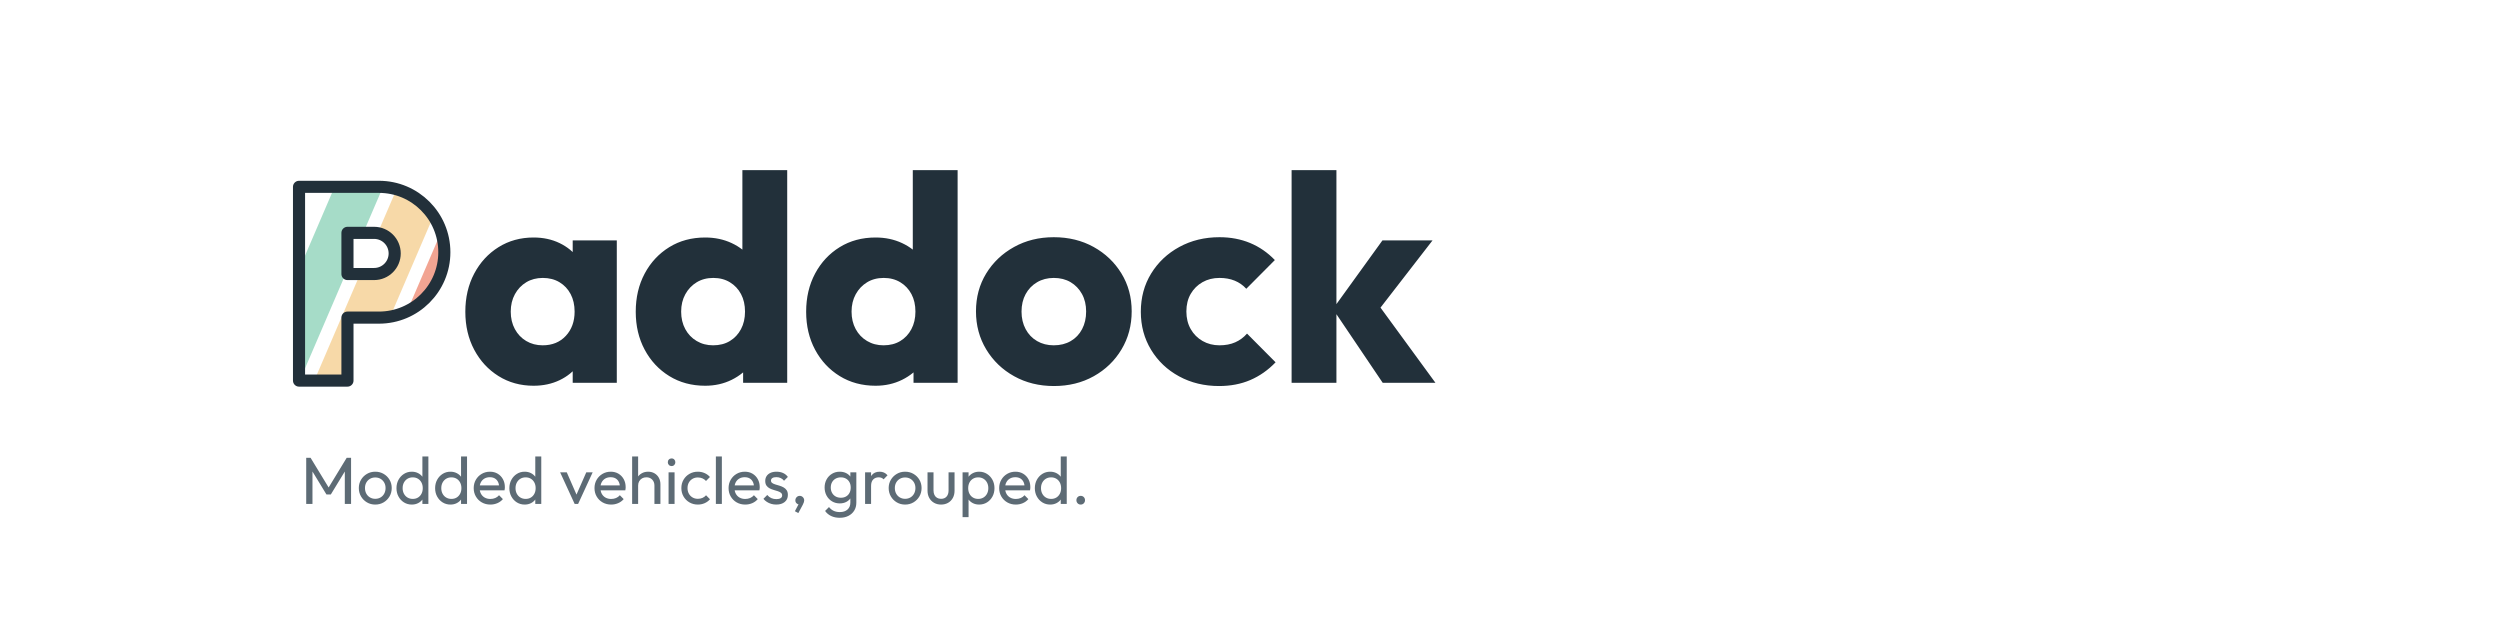
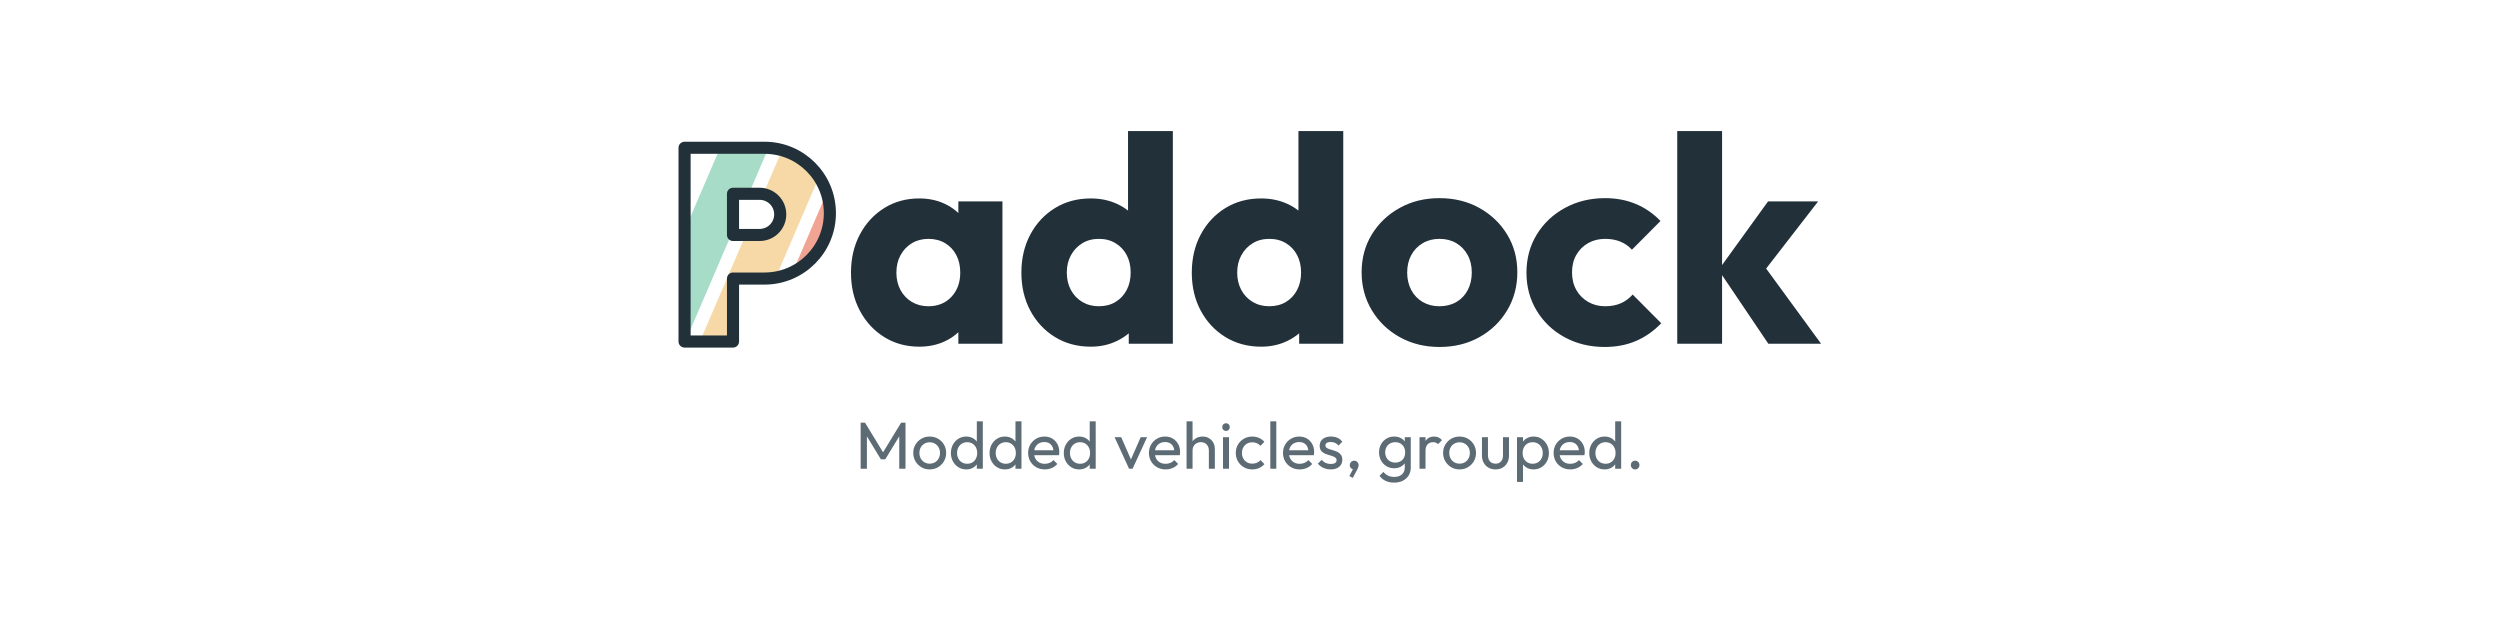
<svg xmlns="http://www.w3.org/2000/svg" width="1280" height="320" viewBox="0 0 1280 320">
  <rect width="1280" height="320" fill="#FFFFFF" />
-   <g transform="translate(103.5 65.9) scale(0.62)">
+   <g transform="translate(300.9 45.9) scale(0.62)">
    <defs>
      <clipPath id="rdFalse">
        <path d="M80 208 V48 H146 A54 54 0 0 1 146 156 H120 V208 Z M120 86 H142 A17 17 0 0 1 142 120 H120 Z" fill-rule="evenodd" clip-rule="evenodd" />
      </clipPath>
    </defs>
    <path d="M80 208 V48 H146 A54 54 0 0 1 146 156 H120 V208 Z M120 86 H142 A17 17 0 0 1 142 120 H120 Z" fill-rule="evenodd" fill="#FFFFFF" />
    <g clip-path="url(#rdFalse)">
      <polygon points="20,256 60,256 170,0 130,0" fill="#A6DCC8" />
      <polygon points="72,256 112,256 222,0 182,0" fill="#F7D9A8" />
      <polygon points="124,256 164,256 274,0 234,0" fill="#F2A492" />
    </g>
    <path d="M80 208 V48 H146 A54 54 0 0 1 146 156 H120 V208 Z M120 86 H142 A17 17 0 0 1 142 120 H120 Z" fill="none" stroke="#22303A" stroke-width="10" stroke-linejoin="round" />
  </g>
-   <path fill="#22303A" d="M273.2 197.5Q263.15 197.5 255.238 192.55Q247.325 187.6 242.787 179.05Q238.25 170.5 238.25 159.625Q238.25 148.675 242.787 140.088Q247.325 131.5 255.238 126.55Q263.15 121.6 273.2 121.6Q280.55 121.6 286.475 124.45Q292.4 127.3 296.113 132.325Q299.825 137.35 300.35 143.8V175.3Q299.825 181.75 296.15 186.775Q292.475 191.8 286.512 194.65Q280.55 197.5 273.2 197.5ZM277.85 176.8Q285.2 176.8 289.7 171.963Q294.2 167.125 294.2 159.55Q294.2 154.45 292.175 150.588Q290.15 146.725 286.475 144.512Q282.8 142.3 277.925 142.3Q273.125 142.3 269.45 144.512Q265.775 146.725 263.637 150.625Q261.5 154.525 261.5 159.55Q261.5 164.575 263.6 168.475Q265.7 172.375 269.413 174.588Q273.125 176.8 277.85 176.8ZM293.225 196.0V176.425L296.675 158.65L293.225 141.025V123.1H315.8V196.0H293.225ZM361.05 197.5Q350.7 197.5 342.679 192.552Q334.658 187.604 330.079 179.052Q325.5 170.5 325.5 159.609Q325.5 148.641 330.075 140.07Q334.65 131.5 342.661 126.55Q350.671 121.6 361.05 121.6Q368.475 121.6 374.587 124.45Q380.7 127.3 384.637 132.325Q388.575 137.35 389.1 143.8V174.55Q388.575 181.0 384.675 186.213Q380.775 191.425 374.625 194.463Q368.475 197.5 361.05 197.5ZM365.1 176.8Q370.05 176.8 373.679 174.613Q377.308 172.425 379.379 168.538Q381.45 164.65 381.45 159.55Q381.45 154.421 379.409 150.58Q377.368 146.739 373.709 144.52Q370.05 142.3 365.212 142.3Q360.375 142.3 356.706 144.526Q353.037 146.752 350.893 150.642Q348.75 154.532 348.75 159.55Q348.75 164.575 350.844 168.472Q352.938 172.369 356.674 174.584Q360.41 176.8 365.1 176.8ZM403.05 196.0H380.475V176.425L383.925 158.65L380.1 141.025V87.1H403.05V196.0ZM448.3 197.5Q437.95 197.5 429.929 192.552Q421.908 187.604 417.329 179.052Q412.75 170.5 412.75 159.609Q412.75 148.641 417.325 140.07Q421.9 131.5 429.911 126.55Q437.921 121.6 448.3 121.6Q455.725 121.6 461.837 124.45Q467.95 127.3 471.887 132.325Q475.825 137.35 476.35 143.8V174.55Q475.825 181.0 471.925 186.213Q468.025 191.425 461.875 194.463Q455.725 197.5 448.3 197.5ZM452.35 176.8Q457.3 176.8 460.929 174.613Q464.558 172.425 466.629 168.538Q468.7 164.65 468.7 159.55Q468.7 154.421 466.659 150.58Q464.618 146.739 460.959 144.52Q457.3 142.3 452.462 142.3Q447.625 142.3 443.956 144.526Q440.287 146.752 438.143 150.642Q436.0 154.532 436.0 159.55Q436.0 164.575 438.094 168.472Q440.188 172.369 443.924 174.584Q447.66 176.8 452.35 176.8ZM490.3 196.0H467.725V176.425L471.175 158.65L467.35 141.025V87.1H490.3V196.0ZM539.6 197.65Q528.275 197.65 519.237 192.625Q510.2 187.6 504.95 178.9Q499.7 170.2 499.7 159.4Q499.7 148.6 504.912 140.05Q510.125 131.5 519.163 126.475Q528.2 121.45 539.525 121.45Q550.925 121.45 559.925 126.438Q568.925 131.425 574.175 140.012Q579.425 148.6 579.425 159.4Q579.425 170.2 574.212 178.9Q569.0 187.6 560.0 192.625Q551.0 197.65 539.6 197.65ZM539.525 176.8Q544.475 176.8 548.225 174.625Q551.975 172.45 554.038 168.512Q556.1 164.575 556.1 159.475Q556.1 154.375 553.962 150.512Q551.825 146.65 548.15 144.475Q544.475 142.3 539.525 142.3Q534.725 142.3 530.975 144.512Q527.225 146.725 525.125 150.588Q523.025 154.45 523.025 159.55Q523.025 164.575 525.125 168.512Q527.225 172.45 530.975 174.625Q534.725 176.8 539.525 176.8ZM624.15 197.65Q612.825 197.65 603.712 192.7Q594.6 187.75 589.35 179.088Q584.1 170.425 584.1 159.625Q584.1 148.675 589.387 140.05Q594.675 131.425 603.825 126.438Q612.975 121.45 624.375 121.45Q632.925 121.45 640.05 124.413Q647.175 127.375 652.725 133.15L638.1 147.85Q635.55 145.075 632.137 143.688Q628.725 142.3 624.375 142.3Q619.5 142.3 615.675 144.475Q611.85 146.65 609.637 150.475Q607.425 154.3 607.425 159.475Q607.425 164.575 609.637 168.475Q611.85 172.375 615.712 174.588Q619.575 176.8 624.375 176.8Q628.95 176.8 632.438 175.262Q635.925 173.725 638.475 170.8L653.1 185.5Q647.325 191.5 640.162 194.575Q633.0 197.65 624.15 197.65ZM707.95 196.0 682.45 158.2 707.8 123.1H733.45L702.85 162.625L703.6 153.1L734.95 196.0H707.95ZM661.3 196.0V87.1H684.25V196.0H661.3Z" />
-   <path fill="#5D6B75" d="M156.78 258.0V234.404H159.024L169.019 250.834H167.506L177.502 234.404H179.746V258.0H176.542V240.014L177.273 240.209L169.385 253.163H167.141L159.253 240.209L159.984 240.014V258.0H156.78ZM192.131 258.34Q189.776 258.34 187.868 257.214Q185.96 256.087 184.838 254.167Q183.716 252.245 183.716 249.882Q183.716 247.528 184.838 245.641Q185.96 243.754 187.868 242.632Q189.776 241.51 192.131 241.51Q194.502 241.51 196.411 242.619Q198.319 243.728 199.441 245.628Q200.563 247.528 200.563 249.882Q200.563 252.254 199.441 254.171Q198.319 256.087 196.411 257.214Q194.502 258.34 192.131 258.34ZM192.131 255.391Q193.669 255.391 194.864 254.681Q196.058 253.971 196.734 252.717Q197.41 251.464 197.41 249.874Q197.41 248.302 196.721 247.086Q196.032 245.87 194.851 245.165Q193.669 244.459 192.131 244.459Q190.618 244.459 189.419 245.165Q188.221 245.87 187.545 247.086Q186.87 248.302 186.87 249.882Q186.87 251.472 187.545 252.721Q188.221 253.971 189.419 254.681Q190.618 255.391 192.131 255.391ZM210.831 258.34Q208.613 258.34 206.837 257.231Q205.062 256.123 204.028 254.222Q202.994 252.322 202.994 249.954Q202.994 247.55 204.027 245.652Q205.06 243.754 206.835 242.632Q208.611 241.51 210.831 241.51Q212.659 241.51 214.116 242.271Q215.574 243.031 216.479 244.383Q217.385 245.734 217.478 247.494V252.347Q217.376 254.09 216.492 255.446Q215.608 256.801 214.142 257.571Q212.675 258.34 210.831 258.34ZM211.341 255.441Q212.871 255.441 214.016 254.736Q215.16 254.031 215.805 252.79Q216.45 251.548 216.45 249.934Q216.45 248.292 215.798 247.054Q215.147 245.816 214 245.112Q212.854 244.409 211.328 244.409Q209.803 244.409 208.644 245.114Q207.486 245.82 206.817 247.062Q206.148 248.304 206.148 249.925Q206.148 251.54 206.813 252.788Q207.478 254.037 208.655 254.739Q209.832 255.441 211.341 255.441ZM219.331 258.0H216.263V253.665L216.832 249.713L216.263 245.811V233.724H219.331V258.0ZM230.619 258.34Q228.401 258.34 226.625 257.231Q224.85 256.123 223.816 254.222Q222.782 252.322 222.782 249.954Q222.782 247.55 223.815 245.652Q224.848 243.754 226.623 242.632Q228.399 241.51 230.619 241.51Q232.447 241.51 233.904 242.271Q235.362 243.031 236.267 244.383Q237.173 245.734 237.266 247.494V252.347Q237.164 254.09 236.28 255.446Q235.396 256.801 233.93 257.571Q232.464 258.34 230.619 258.34ZM231.129 255.441Q232.659 255.441 233.804 254.736Q234.948 254.031 235.593 252.79Q236.238 251.548 236.238 249.934Q236.238 248.292 235.586 247.054Q234.935 245.816 233.788 245.112Q232.642 244.409 231.116 244.409Q229.591 244.409 228.432 245.114Q227.274 245.82 226.605 247.062Q225.936 248.304 225.936 249.925Q225.936 251.54 226.601 252.788Q227.266 254.037 228.443 254.739Q229.62 255.441 231.129 255.441ZM239.119 258.0H236.051V253.665L236.62 249.713L236.051 245.811V233.724H239.119V258.0ZM251.062 258.34Q248.639 258.34 246.71 257.243Q244.78 256.147 243.658 254.23Q242.536 252.314 242.536 249.916Q242.536 247.528 243.637 245.628Q244.738 243.728 246.633 242.619Q248.529 241.51 250.858 241.51Q253.093 241.51 254.81 242.534Q256.527 243.559 257.509 245.352Q258.491 247.145 258.491 249.449Q258.491 249.789 258.448 250.18Q258.406 250.571 258.312 251.064H244.687V248.523H256.689L255.567 249.5Q255.55 247.876 254.98 246.729Q254.411 245.582 253.357 244.957Q252.303 244.332 250.798 244.332Q249.217 244.332 248.04 245.016Q246.863 245.701 246.212 246.924Q245.562 248.149 245.562 249.823Q245.562 251.514 246.246 252.79Q246.931 254.065 248.18 254.766Q249.43 255.467 251.07 255.467Q252.422 255.467 253.569 254.982Q254.717 254.498 255.516 253.554L257.479 255.543Q256.323 256.904 254.644 257.622Q252.966 258.34 251.062 258.34ZM268.631 258.34Q266.413 258.34 264.637 257.231Q262.862 256.123 261.828 254.222Q260.794 252.322 260.794 249.954Q260.794 247.55 261.827 245.652Q262.86 243.754 264.635 242.632Q266.411 241.51 268.631 241.51Q270.459 241.51 271.916 242.271Q273.374 243.031 274.279 244.383Q275.185 245.734 275.278 247.494V252.347Q275.176 254.09 274.292 255.446Q273.408 256.801 271.942 257.571Q270.476 258.34 268.631 258.34ZM269.141 255.441Q270.671 255.441 271.816 254.736Q272.96 254.031 273.605 252.79Q274.25 251.548 274.25 249.934Q274.25 248.292 273.598 247.054Q272.947 245.816 271.8 245.112Q270.654 244.409 269.128 244.409Q267.603 244.409 266.444 245.114Q265.286 245.82 264.617 247.062Q263.948 248.304 263.948 249.925Q263.948 251.54 264.613 252.788Q265.278 254.037 266.455 254.739Q267.632 255.441 269.141 255.441ZM277.131 258.0H274.063V253.665L274.632 249.713L274.063 245.811V233.724H277.131V258.0ZM294.216 258.0 286.796 241.85H290.196L296.154 255.493H294.174L300.166 241.85H303.439L296.001 258.0H294.216ZM312.908 258.34Q310.485 258.34 308.556 257.243Q306.626 256.147 305.504 254.23Q304.382 252.314 304.382 249.916Q304.382 247.528 305.483 245.628Q306.584 243.728 308.479 242.619Q310.375 241.51 312.704 241.51Q314.939 241.51 316.656 242.534Q318.373 243.559 319.355 245.352Q320.337 247.145 320.337 249.449Q320.337 249.789 320.294 250.18Q320.252 250.571 320.158 251.064H306.533V248.523H318.535L317.413 249.5Q317.396 247.876 316.826 246.729Q316.257 245.582 315.203 244.957Q314.149 244.332 312.644 244.332Q311.063 244.332 309.886 245.016Q308.709 245.701 308.058 246.924Q307.408 248.149 307.408 249.823Q307.408 251.514 308.092 252.79Q308.777 254.065 310.026 254.766Q311.276 255.467 312.916 255.467Q314.268 255.467 315.415 254.982Q316.563 254.498 317.362 253.554L319.325 255.543Q318.169 256.904 316.49 257.622Q314.812 258.34 312.908 258.34ZM335.067 258.0V248.599Q335.067 246.738 333.924 245.556Q332.781 244.375 330.951 244.375Q329.705 244.375 328.752 244.914Q327.8 245.454 327.26 246.406Q326.72 247.358 326.72 248.59L325.445 247.876Q325.445 246.032 326.274 244.6Q327.103 243.167 328.553 242.339Q330.004 241.51 331.839 241.51Q333.673 241.51 335.097 242.334Q336.521 243.159 337.328 244.617Q338.136 246.075 338.136 247.987V258.0H335.067ZM323.652 258.0V233.724H326.72V258.0H323.652ZM342.309 258.0V241.85H345.378V258.0H342.309ZM343.839 238.629Q343.015 238.629 342.466 238.059Q341.918 237.489 341.918 236.665Q341.918 235.832 342.466 235.271Q343.015 234.71 343.839 234.71Q344.698 234.71 345.237 235.271Q345.777 235.832 345.777 236.665Q345.777 237.489 345.237 238.059Q344.698 238.629 343.839 238.629ZM357.295 258.34Q354.915 258.34 352.994 257.226Q351.073 256.113 349.963 254.192Q348.854 252.271 348.854 249.908Q348.854 247.528 349.963 245.628Q351.073 243.728 352.994 242.619Q354.915 241.51 357.295 241.51Q359.148 241.51 360.754 242.215Q362.361 242.921 363.491 244.221L361.477 246.262Q360.712 245.377 359.636 244.918Q358.561 244.459 357.295 244.459Q355.756 244.459 354.558 245.165Q353.359 245.87 352.683 247.086Q352.008 248.302 352.008 249.908Q352.008 251.498 352.683 252.734Q353.359 253.971 354.558 254.681Q355.756 255.391 357.295 255.391Q358.57 255.391 359.649 254.931Q360.729 254.472 361.502 253.58L363.517 255.62Q362.378 256.929 360.763 257.635Q359.148 258.34 357.295 258.34ZM366.526 258.0V233.724H369.594V258.0H366.526ZM381.554 258.34Q379.131 258.34 377.202 257.243Q375.272 256.147 374.15 254.23Q373.028 252.314 373.028 249.916Q373.028 247.528 374.129 245.628Q375.23 243.728 377.125 242.619Q379.021 241.51 381.35 241.51Q383.585 241.51 385.302 242.534Q387.019 243.559 388.001 245.352Q388.983 247.145 388.983 249.449Q388.983 249.789 388.94 250.18Q388.898 250.571 388.804 251.064H375.179V248.523H387.181L386.059 249.5Q386.042 247.876 385.472 246.729Q384.903 245.582 383.849 244.957Q382.795 244.332 381.29 244.332Q379.709 244.332 378.532 245.016Q377.355 245.701 376.704 246.924Q376.054 248.149 376.054 249.823Q376.054 251.514 376.738 252.79Q377.423 254.065 378.672 254.766Q379.922 255.467 381.562 255.467Q382.913 255.467 384.061 254.982Q385.209 254.498 386.008 253.554L387.971 255.543Q386.815 256.904 385.136 257.622Q383.458 258.34 381.554 258.34ZM397.423 258.34Q396.089 258.34 394.869 257.983Q393.649 257.626 392.637 256.971Q391.626 256.317 390.87 255.399L392.833 253.427Q393.726 254.498 394.886 255.025Q396.046 255.552 397.483 255.552Q398.911 255.552 399.684 255.063Q400.458 254.575 400.458 253.673Q400.458 252.79 399.833 252.297Q399.208 251.803 398.218 251.485Q397.228 251.166 396.131 250.851Q395.035 250.537 394.044 250.027Q393.054 249.517 392.429 248.62Q391.805 247.724 391.805 246.27Q391.805 244.808 392.506 243.745Q393.207 242.683 394.495 242.096Q395.783 241.51 397.567 241.51Q399.463 241.51 400.946 242.181Q402.43 242.853 403.39 244.179L401.427 246.142Q400.721 245.242 399.726 244.77Q398.732 244.298 397.466 244.298Q396.148 244.298 395.442 244.766Q394.737 245.233 394.737 246.032Q394.737 246.839 395.362 247.29Q395.987 247.74 396.977 248.038Q397.967 248.335 399.064 248.659Q400.16 248.982 401.15 249.525Q402.141 250.07 402.765 250.988Q403.39 251.905 403.39 253.41Q403.39 255.679 401.779 257.01Q400.168 258.34 397.423 258.34ZM406.986 261.74 409.111 257.694 410.173 257.422Q410.003 257.788 409.748 258.03Q409.493 258.272 409.128 258.272Q408.414 258.272 407.819 257.681Q407.224 257.091 407.224 256.19Q407.224 255.229 407.878 254.553Q408.533 253.877 409.493 253.877Q410.394 253.877 411.07 254.553Q411.746 255.229 411.746 256.19Q411.746 256.58 411.593 257.108Q411.44 257.635 411.015 258.459L408.745 262.692L406.986 261.74ZM429.944 265.106Q427.445 265.106 425.533 264.192Q423.62 263.279 422.447 261.604L424.445 259.606Q425.414 260.856 426.774 261.519Q428.134 262.182 430.004 262.182Q432.477 262.182 433.926 260.882Q435.376 259.581 435.376 257.346V253.342L435.937 249.721L435.376 246.1V241.85H438.444V257.346Q438.444 259.675 437.373 261.413Q436.302 263.151 434.385 264.128Q432.469 265.106 429.944 265.106ZM429.944 257.745Q427.743 257.745 425.983 256.683Q424.224 255.62 423.212 253.767Q422.201 251.914 422.201 249.602Q422.201 247.298 423.208 245.471Q424.215 243.643 425.975 242.577Q427.734 241.51 429.927 241.51Q431.831 241.51 433.297 242.262Q434.764 243.014 435.626 244.353Q436.489 245.692 436.583 247.494V251.769Q436.481 253.537 435.605 254.889Q434.73 256.24 433.272 256.993Q431.814 257.745 429.944 257.745ZM430.539 254.846Q432.044 254.846 433.178 254.196Q434.313 253.546 434.938 252.373Q435.563 251.2 435.563 249.627Q435.563 248.064 434.934 246.895Q434.305 245.726 433.17 245.067Q432.035 244.409 430.522 244.409Q429.001 244.409 427.832 245.067Q426.663 245.726 426.009 246.895Q425.354 248.064 425.354 249.619Q425.354 251.149 426.013 252.339Q426.672 253.529 427.84 254.188Q429.009 254.846 430.539 254.846ZM442.924 258.0V241.85H445.992V258.0H442.924ZM445.992 248.803 444.845 248.268Q444.845 245.199 446.273 243.355Q447.701 241.51 450.387 241.51Q451.594 241.51 452.584 241.944Q453.574 242.377 454.424 243.338L452.41 245.42Q451.9 244.868 451.283 244.63Q450.667 244.392 449.86 244.392Q448.168 244.392 447.08 245.484Q445.992 246.576 445.992 248.803ZM463.417 258.34Q461.063 258.34 459.154 257.214Q457.246 256.087 456.124 254.167Q455.002 252.245 455.002 249.882Q455.002 247.528 456.124 245.641Q457.246 243.754 459.154 242.632Q461.063 241.51 463.417 241.51Q465.789 241.51 467.697 242.619Q469.605 243.728 470.727 245.628Q471.849 247.528 471.849 249.882Q471.849 252.254 470.727 254.171Q469.605 256.087 467.697 257.214Q465.789 258.34 463.417 258.34ZM463.417 255.391Q464.956 255.391 466.15 254.681Q467.344 253.971 468.02 252.717Q468.696 251.464 468.696 249.874Q468.696 248.302 468.007 247.086Q467.319 245.87 466.137 245.165Q464.956 244.459 463.417 244.459Q461.904 244.459 460.706 245.165Q459.507 245.87 458.831 247.086Q458.156 248.302 458.156 249.882Q458.156 251.472 458.831 252.721Q459.507 253.971 460.706 254.681Q461.904 255.391 463.417 255.391ZM481.811 258.34Q479.807 258.34 478.229 257.435Q476.652 256.529 475.772 254.935Q474.892 253.341 474.892 251.239V241.85H477.961V251.107Q477.961 252.433 478.42 253.393Q478.879 254.353 479.754 254.876Q480.63 255.399 481.819 255.399Q483.63 255.399 484.646 254.256Q485.662 253.113 485.662 251.107V241.85H488.73V251.243Q488.73 253.351 487.85 254.953Q486.971 256.555 485.412 257.447Q483.853 258.34 481.811 258.34ZM501.336 258.34Q499.491 258.34 498.025 257.571Q496.559 256.801 495.675 255.446Q494.791 254.09 494.689 252.347V247.494Q494.791 245.734 495.692 244.383Q496.593 243.031 498.063 242.271Q499.534 241.51 501.336 241.51Q503.554 241.51 505.331 242.632Q507.107 243.754 508.14 245.658Q509.173 247.562 509.173 249.959Q509.173 252.322 508.144 254.222Q507.115 256.122 505.335 257.231Q503.554 258.34 501.336 258.34ZM492.836 264.766V241.85H495.904V246.091L495.335 250.018L495.904 253.946V264.766H492.836ZM500.826 255.441Q502.356 255.441 503.52 254.74Q504.685 254.039 505.352 252.79Q506.019 251.54 506.019 249.925Q506.019 248.302 505.352 247.056Q504.685 245.811 503.524 245.11Q502.364 244.409 500.851 244.409Q499.338 244.409 498.174 245.11Q497.009 245.811 496.363 247.056Q495.717 248.302 495.717 249.934Q495.717 251.548 496.359 252.794Q497.001 254.039 498.161 254.74Q499.321 255.441 500.826 255.441ZM520.104 258.34Q517.681 258.34 515.752 257.243Q513.822 256.147 512.7 254.23Q511.578 252.314 511.578 249.916Q511.578 247.528 512.679 245.628Q513.779 243.728 515.675 242.619Q517.571 241.51 519.899 241.51Q522.135 241.51 523.852 242.534Q525.569 243.559 526.551 245.352Q527.533 247.145 527.533 249.449Q527.533 249.789 527.49 250.18Q527.447 250.571 527.354 251.064H513.729V248.523H525.731L524.609 249.5Q524.591 247.876 524.022 246.729Q523.452 245.582 522.399 244.957Q521.345 244.332 519.84 244.332Q518.259 244.332 517.082 245.016Q515.904 245.701 515.254 246.924Q514.604 248.149 514.604 249.823Q514.604 251.514 515.288 252.79Q515.973 254.065 517.222 254.766Q518.471 255.467 520.112 255.467Q521.464 255.467 522.611 254.982Q523.759 254.498 524.558 253.554L526.521 255.543Q525.365 256.904 523.686 257.622Q522.008 258.34 520.104 258.34ZM537.673 258.34Q535.455 258.34 533.679 257.231Q531.904 256.123 530.87 254.222Q529.836 252.322 529.836 249.954Q529.836 247.55 530.869 245.652Q531.902 243.754 533.677 242.632Q535.453 241.51 537.673 241.51Q539.501 241.51 540.958 242.271Q542.416 243.031 543.321 244.383Q544.227 245.734 544.32 247.494V252.347Q544.218 254.09 543.334 255.446Q542.45 256.801 540.984 257.571Q539.518 258.34 537.673 258.34ZM538.183 255.441Q539.713 255.441 540.858 254.736Q542.002 254.031 542.647 252.79Q543.292 251.548 543.292 249.934Q543.292 248.292 542.64 247.054Q541.989 245.816 540.842 245.112Q539.696 244.409 538.17 244.409Q536.645 244.409 535.486 245.114Q534.328 245.82 533.659 247.062Q532.99 248.304 532.99 249.925Q532.99 251.54 533.655 252.788Q534.32 254.037 535.497 254.739Q536.674 255.441 538.183 255.441ZM546.173 258.0H543.105V253.665L543.674 249.713L543.105 245.811V233.724H546.173V258.0ZM553.322 258.34Q552.361 258.34 551.741 257.685Q551.12 257.031 551.12 256.104Q551.12 255.144 551.741 254.511Q552.361 253.877 553.322 253.877Q554.282 253.877 554.903 254.511Q555.523 255.144 555.523 256.104Q555.523 257.031 554.903 257.685Q554.282 258.34 553.322 258.34Z" />
+   <path fill="#22303A" d="M470.65 177.5Q460.6 177.5 452.687 172.55Q444.775 167.6 440.237 159.05Q435.7 150.5 435.7 139.625Q435.7 128.675 440.237 120.088Q444.775 111.5 452.687 106.55Q460.6 101.6 470.65 101.6Q478 101.6 483.925 104.45Q489.85 107.3 493.562 112.325Q497.275 117.35 497.8 123.8V155.3Q497.275 161.75 493.6 166.775Q489.925 171.8 483.962 174.65Q478 177.5 470.65 177.5ZM475.3 156.8Q482.65 156.8 487.15 151.963Q491.65 147.125 491.65 139.55Q491.65 134.45 489.625 130.588Q487.6 126.725 483.925 124.513Q480.25 122.3 475.375 122.3Q470.575 122.3 466.9 124.513Q463.225 126.725 461.087 130.625Q458.95 134.525 458.95 139.55Q458.95 144.575 461.05 148.475Q463.15 152.375 466.862 154.588Q470.575 156.8 475.3 156.8ZM490.675 176.0V156.425L494.125 138.65L490.675 121.025V103.1H513.25V176.0H490.675ZM558.5 177.5Q548.15 177.5 540.129 172.552Q532.108 167.604 527.529 159.052Q522.95 150.5 522.95 139.609Q522.95 128.641 527.525 120.07Q532.1 111.5 540.111 106.55Q548.121 101.6 558.5 101.6Q565.925 101.6 572.037 104.45Q578.15 107.3 582.087 112.325Q586.025 117.35 586.55 123.8V154.55Q586.025 161.0 582.125 166.213Q578.225 171.425 572.075 174.463Q565.925 177.5 558.5 177.5ZM562.55 156.8Q567.5 156.8 571.129 154.613Q574.758 152.425 576.829 148.538Q578.9 144.65 578.9 139.55Q578.9 134.421 576.859 130.58Q574.818 126.739 571.159 124.52Q567.5 122.3 562.662 122.3Q557.825 122.3 554.156 124.526Q550.487 126.752 548.343 130.642Q546.2 134.532 546.2 139.55Q546.2 144.575 548.294 148.472Q550.388 152.369 554.124 154.584Q557.86 156.8 562.55 156.8ZM600.5 176.0H577.925V156.425L581.375 138.65L577.55 121.025V67.1H600.5V176.0ZM645.75 177.5Q635.4 177.5 627.379 172.552Q619.358 167.604 614.779 159.052Q610.2 150.5 610.2 139.609Q610.2 128.641 614.775 120.07Q619.35 111.5 627.361 106.55Q635.371 101.6 645.75 101.6Q653.175 101.6 659.287 104.45Q665.4 107.3 669.337 112.325Q673.275 117.35 673.8 123.8V154.55Q673.275 161.0 669.375 166.213Q665.475 171.425 659.325 174.463Q653.175 177.5 645.75 177.5ZM649.8 156.8Q654.75 156.8 658.379 154.613Q662.008 152.425 664.079 148.538Q666.15 144.65 666.15 139.55Q666.15 134.421 664.109 130.58Q662.068 126.739 658.409 124.52Q654.75 122.3 649.912 122.3Q645.075 122.3 641.406 124.526Q637.737 126.752 635.593 130.642Q633.45 134.532 633.45 139.55Q633.45 144.575 635.544 148.472Q637.638 152.369 641.374 154.584Q645.11 156.8 649.8 156.8ZM687.75 176.0H665.175V156.425L668.625 138.65L664.8 121.025V67.1H687.75V176.0ZM737.05 177.65Q725.725 177.65 716.687 172.625Q707.65 167.6 702.4 158.9Q697.15 150.2 697.15 139.4Q697.15 128.6 702.362 120.05Q707.575 111.5 716.612 106.475Q725.65 101.45 736.975 101.45Q748.375 101.45 757.375 106.438Q766.375 111.425 771.625 120.013Q776.875 128.6 776.875 139.4Q776.875 150.2 771.662 158.9Q766.45 167.6 757.45 172.625Q748.45 177.65 737.05 177.65ZM736.975 156.8Q741.925 156.8 745.675 154.625Q749.425 152.45 751.487 148.512Q753.55 144.575 753.55 139.475Q753.55 134.375 751.412 130.512Q749.275 126.65 745.6 124.475Q741.925 122.3 736.975 122.3Q732.175 122.3 728.425 124.513Q724.675 126.725 722.575 130.588Q720.475 134.45 720.475 139.55Q720.475 144.575 722.575 148.512Q724.675 152.45 728.425 154.625Q732.175 156.8 736.975 156.8ZM821.6 177.65Q810.275 177.65 801.162 172.7Q792.05 167.75 786.8 159.088Q781.55 150.425 781.55 139.625Q781.55 128.675 786.837 120.05Q792.125 111.425 801.275 106.438Q810.425 101.45 821.825 101.45Q830.375 101.45 837.5 104.413Q844.625 107.375 850.175 113.15L835.55 127.85Q833 125.075 829.587 123.688Q826.175 122.3 821.825 122.3Q816.95 122.3 813.125 124.475Q809.3 126.65 807.087 130.475Q804.875 134.3 804.875 139.475Q804.875 144.575 807.087 148.475Q809.3 152.375 813.162 154.588Q817.025 156.8 821.825 156.8Q826.4 156.8 829.887 155.262Q833.375 153.725 835.925 150.8L850.55 165.5Q844.775 171.5 837.612 174.575Q830.45 177.65 821.6 177.65ZM905.4 176.0 879.9 138.2 905.25 103.1H930.9L900.3 142.625L901.05 133.1L932.4 176.0H905.4ZM858.75 176.0V67.1H881.7V176.0H858.75Z" />
+   <path fill="#5D6B75" d="M440.649 240.0V216.404H442.894L452.889 232.834H451.377L461.373 216.404H463.617V240.0H460.412V222.014L461.143 222.209L453.255 235.163H451.011L443.123 222.209L443.854 222.014V240.0H440.649ZM476.001 240.34Q473.647 240.34 471.738 239.214Q469.83 238.088 468.708 236.167Q467.586 234.245 467.586 231.882Q467.586 229.528 468.708 227.641Q469.83 225.754 471.738 224.632Q473.647 223.51 476.001 223.51Q478.373 223.51 480.281 224.619Q482.189 225.728 483.311 227.628Q484.433 229.528 484.433 231.882Q484.433 234.254 483.311 236.171Q482.189 238.088 480.281 239.214Q478.373 240.34 476.001 240.34ZM476.001 237.391Q477.54 237.391 478.734 236.681Q479.928 235.971 480.604 234.717Q481.28 233.464 481.28 231.874Q481.28 230.302 480.591 229.086Q479.903 227.87 478.721 227.165Q477.54 226.459 476.001 226.459Q474.488 226.459 473.29 227.165Q472.091 227.87 471.415 229.086Q470.74 230.302 470.74 231.882Q470.74 233.472 471.415 234.721Q472.091 235.971 473.29 236.681Q474.488 237.391 476.001 237.391ZM494.701 240.34Q492.482 240.34 490.707 239.231Q488.932 238.123 487.898 236.222Q486.864 234.322 486.864 231.954Q486.864 229.55 487.897 227.652Q488.929 225.754 490.705 224.632Q492.481 223.51 494.701 223.51Q496.529 223.51 497.986 224.271Q499.444 225.031 500.349 226.383Q501.255 227.734 501.348 229.494V234.347Q501.246 236.09 500.362 237.446Q499.478 238.802 498.012 239.571Q496.546 240.34 494.701 240.34ZM495.211 237.441Q496.741 237.441 497.886 236.736Q499.03 236.031 499.675 234.79Q500.32 233.548 500.32 231.934Q500.32 230.292 499.668 229.054Q499.017 227.816 497.87 227.112Q496.724 226.409 495.198 226.409Q493.673 226.409 492.514 227.114Q491.356 227.82 490.687 229.062Q490.017 230.304 490.017 231.925Q490.017 233.54 490.683 234.788Q491.348 236.037 492.525 236.739Q493.702 237.441 495.211 237.441ZM503.201 240.0H500.132V235.665L500.702 231.713L500.132 227.811V215.724H503.201V240.0ZM514.489 240.34Q512.27 240.34 510.495 239.231Q508.72 238.123 507.686 236.222Q506.652 234.322 506.652 231.954Q506.652 229.55 507.685 227.652Q508.717 225.754 510.493 224.632Q512.269 223.51 514.489 223.51Q516.317 223.51 517.774 224.271Q519.232 225.031 520.137 226.383Q521.043 227.734 521.136 229.494V234.347Q521.034 236.09 520.15 237.446Q519.266 238.802 517.8 239.571Q516.333 240.34 514.489 240.34ZM514.999 237.441Q516.529 237.441 517.674 236.736Q518.818 236.031 519.463 234.79Q520.107 233.548 520.107 231.934Q520.107 230.292 519.456 229.054Q518.805 227.816 517.658 227.112Q516.512 226.409 514.986 226.409Q513.461 226.409 512.302 227.114Q511.144 227.82 510.475 229.062Q509.805 230.304 509.805 231.925Q509.805 233.54 510.471 234.788Q511.136 236.037 512.313 236.739Q513.49 237.441 514.999 237.441ZM522.989 240.0H519.92V235.665L520.49 231.713L519.92 227.811V215.724H522.989V240.0ZM534.932 240.34Q532.509 240.34 530.58 239.244Q528.65 238.147 527.528 236.23Q526.406 234.314 526.406 231.916Q526.406 229.528 527.507 227.628Q528.607 225.728 530.503 224.619Q532.399 223.51 534.727 223.51Q536.963 223.51 538.68 224.534Q540.397 225.559 541.379 227.352Q542.361 229.145 542.361 231.449Q542.361 231.789 542.318 232.18Q542.275 232.571 542.182 233.064H528.557V230.523H540.558L539.437 231.5Q539.419 229.876 538.85 228.729Q538.28 227.582 537.226 226.957Q536.173 226.332 534.668 226.332Q533.087 226.332 531.91 227.016Q530.732 227.701 530.082 228.924Q529.432 230.149 529.432 231.823Q529.432 233.514 530.116 234.79Q530.801 236.065 532.05 236.766Q533.299 237.467 534.94 237.467Q536.292 237.467 537.439 236.982Q538.587 236.498 539.385 235.554L541.349 237.543Q540.193 238.904 538.514 239.622Q536.836 240.34 534.932 240.34ZM552.501 240.34Q550.283 240.34 548.507 239.231Q546.732 238.123 545.698 236.222Q544.664 234.322 544.664 231.954Q544.664 229.55 545.697 227.652Q546.73 225.754 548.505 224.632Q550.281 223.51 552.501 223.51Q554.329 223.51 555.786 224.271Q557.244 225.031 558.149 226.383Q559.055 227.734 559.148 229.494V234.347Q559.046 236.09 558.162 237.446Q557.278 238.802 555.812 239.571Q554.346 240.34 552.501 240.34ZM553.011 237.441Q554.541 237.441 555.686 236.736Q556.83 236.031 557.475 234.79Q558.12 233.548 558.12 231.934Q558.12 230.292 557.468 229.054Q556.817 227.816 555.67 227.112Q554.524 226.409 552.998 226.409Q551.473 226.409 550.314 227.114Q549.156 227.82 548.487 229.062Q547.818 230.304 547.818 231.925Q547.818 233.54 548.483 234.788Q549.148 236.037 550.325 236.739Q551.502 237.441 553.011 237.441ZM561.001 240.0H557.933V235.665L558.502 231.713L557.933 227.811V215.724H561.001V240.0ZM578.086 240.0 570.666 223.85H574.066L580.024 237.493H578.044L584.036 223.85H587.309L579.871 240.0H578.086ZM596.778 240.34Q594.355 240.34 592.426 239.244Q590.496 238.147 589.374 236.23Q588.252 234.314 588.252 231.916Q588.252 229.528 589.353 227.628Q590.454 225.728 592.349 224.619Q594.245 223.51 596.574 223.51Q598.809 223.51 600.526 224.534Q602.243 225.559 603.225 227.352Q604.207 229.145 604.207 231.449Q604.207 231.789 604.164 232.18Q604.122 232.571 604.028 233.064H590.403V230.523H602.405L601.283 231.5Q601.266 229.876 600.696 228.729Q600.127 227.582 599.073 226.957Q598.019 226.332 596.514 226.332Q594.933 226.332 593.756 227.016Q592.579 227.701 591.928 228.924Q591.278 230.149 591.278 231.823Q591.278 233.514 591.962 234.79Q592.647 236.065 593.896 236.766Q595.146 237.467 596.786 237.467Q598.138 237.467 599.285 236.982Q600.433 236.498 601.232 235.554L603.195 237.543Q602.039 238.904 600.36 239.622Q598.682 240.34 596.778 240.34ZM618.937 240.0V230.599Q618.937 228.738 617.794 227.556Q616.651 226.375 614.821 226.375Q613.575 226.375 612.622 226.914Q611.67 227.454 611.13 228.406Q610.59 229.358 610.59 230.59L609.315 229.876Q609.315 228.032 610.144 226.6Q610.973 225.167 612.423 224.339Q613.874 223.51 615.709 223.51Q617.543 223.51 618.967 224.334Q620.391 225.159 621.198 226.617Q622.006 228.075 622.006 229.987V240.0H618.937ZM607.522 240.0V215.724H610.59V240.0H607.522ZM626.179 240.0V223.85H629.248V240.0H626.179ZM627.709 220.629Q626.885 220.629 626.336 220.059Q625.788 219.489 625.788 218.665Q625.788 217.832 626.336 217.271Q626.885 216.71 627.709 216.71Q628.568 216.71 629.107 217.271Q629.647 217.832 629.647 218.665Q629.647 219.489 629.107 220.059Q628.568 220.629 627.709 220.629ZM641.165 240.34Q638.785 240.34 636.864 239.226Q634.943 238.113 633.833 236.192Q632.724 234.271 632.724 231.908Q632.724 229.528 633.833 227.628Q634.943 225.728 636.864 224.619Q638.785 223.51 641.165 223.51Q643.018 223.51 644.624 224.215Q646.231 224.921 647.361 226.221L645.347 228.262Q644.582 227.377 643.506 226.918Q642.431 226.459 641.165 226.459Q639.626 226.459 638.428 227.165Q637.229 227.87 636.553 229.086Q635.878 230.302 635.878 231.908Q635.878 233.498 636.553 234.734Q637.229 235.971 638.428 236.681Q639.626 237.391 641.165 237.391Q642.44 237.391 643.519 236.931Q644.599 236.472 645.372 235.58L647.387 237.62Q646.248 238.929 644.633 239.635Q643.018 240.34 641.165 240.34ZM650.396 240.0V215.724H653.464V240.0H650.396ZM665.424 240.34Q663.001 240.34 661.072 239.244Q659.142 238.147 658.02 236.23Q656.898 234.314 656.898 231.916Q656.898 229.528 657.999 227.628Q659.1 225.728 660.995 224.619Q662.891 223.51 665.22 223.51Q667.455 223.51 669.172 224.534Q670.889 225.559 671.871 227.352Q672.853 229.145 672.853 231.449Q672.853 231.789 672.81 232.18Q672.768 232.571 672.674 233.064H659.049V230.523H671.051L669.929 231.5Q669.912 229.876 669.342 228.729Q668.773 227.582 667.719 226.957Q666.665 226.332 665.16 226.332Q663.579 226.332 662.402 227.016Q661.225 227.701 660.574 228.924Q659.924 230.149 659.924 231.823Q659.924 233.514 660.608 234.79Q661.293 236.065 662.542 236.766Q663.792 237.467 665.432 237.467Q666.784 237.467 667.931 236.982Q669.079 236.498 669.878 235.554L671.841 237.543Q670.685 238.904 669.006 239.622Q667.328 240.34 665.424 240.34ZM681.293 240.34Q679.959 240.34 678.739 239.983Q677.519 239.626 676.508 238.971Q675.496 238.317 674.74 237.399L676.703 235.427Q677.596 236.498 678.756 237.025Q679.916 237.552 681.353 237.552Q682.781 237.552 683.554 237.063Q684.328 236.575 684.328 235.673Q684.328 234.79 683.703 234.297Q683.078 233.803 682.088 233.485Q681.098 233.166 680.001 232.851Q678.905 232.537 677.914 232.027Q676.924 231.517 676.299 230.62Q675.675 229.724 675.675 228.27Q675.675 226.808 676.376 225.745Q677.077 224.683 678.365 224.096Q679.653 223.51 681.438 223.51Q683.333 223.51 684.816 224.181Q686.3 224.853 687.26 226.179L685.297 228.142Q684.591 227.242 683.597 226.77Q682.602 226.298 681.336 226.298Q680.018 226.298 679.313 226.766Q678.607 227.233 678.607 228.032Q678.607 228.839 679.232 229.29Q679.857 229.74 680.847 230.038Q681.837 230.335 682.934 230.659Q684.03 230.982 685.02 231.525Q686.011 232.07 686.635 232.988Q687.26 233.905 687.26 235.41Q687.26 237.679 685.649 239.01Q684.039 240.34 681.293 240.34ZM690.856 243.74 692.981 239.694 694.043 239.422Q693.873 239.787 693.618 240.03Q693.363 240.272 692.998 240.272Q692.284 240.272 691.689 239.681Q691.094 239.09 691.094 238.19Q691.094 237.229 691.748 236.553Q692.403 235.877 693.363 235.877Q694.264 235.877 694.94 236.553Q695.616 237.229 695.616 238.19Q695.616 238.581 695.463 239.107Q695.31 239.635 694.885 240.459L692.615 244.692L690.856 243.74ZM713.814 247.106Q711.315 247.106 709.403 246.192Q707.49 245.279 706.317 243.604L708.315 241.607Q709.284 242.856 710.644 243.519Q712.004 244.182 713.874 244.182Q716.347 244.182 717.796 242.881Q719.246 241.581 719.246 239.345V235.342L719.807 231.721L719.246 228.1V223.85H722.314V239.345Q722.314 241.674 721.243 243.413Q720.172 245.151 718.255 246.129Q716.339 247.106 713.814 247.106ZM713.814 239.745Q711.613 239.745 709.853 238.683Q708.094 237.62 707.082 235.767Q706.071 233.914 706.071 231.602Q706.071 229.298 707.078 227.471Q708.085 225.643 709.845 224.577Q711.604 223.51 713.797 223.51Q715.701 223.51 717.167 224.262Q718.634 225.014 719.496 226.353Q720.359 227.692 720.453 229.494V233.769Q720.351 235.537 719.475 236.889Q718.6 238.24 717.142 238.993Q715.684 239.745 713.814 239.745ZM714.409 236.846Q715.914 236.846 717.048 236.196Q718.183 235.546 718.808 234.373Q719.433 233.2 719.433 231.627Q719.433 230.064 718.804 228.895Q718.175 227.726 717.04 227.067Q715.905 226.409 714.392 226.409Q712.871 226.409 711.702 227.067Q710.533 227.726 709.879 228.895Q709.224 230.064 709.224 231.619Q709.224 233.149 709.883 234.339Q710.542 235.529 711.71 236.188Q712.879 236.846 714.409 236.846ZM726.794 240.0V223.85H729.862V240.0H726.794ZM729.862 230.803 728.715 230.268Q728.715 227.199 730.143 225.355Q731.571 223.51 734.257 223.51Q735.464 223.51 736.454 223.944Q737.444 224.377 738.294 225.338L736.28 227.42Q735.77 226.868 735.153 226.63Q734.537 226.392 733.73 226.392Q732.038 226.392 730.95 227.484Q729.862 228.576 729.862 230.803ZM747.287 240.34Q744.933 240.34 743.024 239.214Q741.116 238.088 739.994 236.167Q738.872 234.245 738.872 231.882Q738.872 229.528 739.994 227.641Q741.116 225.754 743.024 224.632Q744.933 223.51 747.287 223.51Q749.659 223.51 751.567 224.619Q753.475 225.728 754.597 227.628Q755.719 229.528 755.719 231.882Q755.719 234.254 754.597 236.171Q753.475 238.088 751.567 239.214Q749.659 240.34 747.287 240.34ZM747.287 237.391Q748.826 237.391 750.02 236.681Q751.214 235.971 751.89 234.717Q752.566 233.464 752.566 231.874Q752.566 230.302 751.877 229.086Q751.189 227.87 750.007 227.165Q748.826 226.459 747.287 226.459Q745.774 226.459 744.576 227.165Q743.377 227.87 742.701 229.086Q742.026 230.302 742.026 231.882Q742.026 233.472 742.701 234.721Q743.377 235.971 744.576 236.681Q745.774 237.391 747.287 237.391ZM765.681 240.34Q763.677 240.34 762.099 239.435Q760.522 238.53 759.642 236.935Q758.762 235.341 758.762 233.239V223.85H761.831V233.107Q761.831 234.433 762.29 235.393Q762.749 236.353 763.624 236.876Q764.5 237.399 765.689 237.399Q767.5 237.399 768.516 236.256Q769.532 235.113 769.532 233.107V223.85H772.6V233.243Q772.6 235.351 771.72 236.953Q770.841 238.555 769.282 239.447Q767.723 240.34 765.681 240.34ZM785.206 240.34Q783.361 240.34 781.895 239.571Q780.429 238.802 779.545 237.446Q778.661 236.09 778.559 234.347V229.494Q778.661 227.734 779.562 226.383Q780.463 225.031 781.933 224.271Q783.404 223.51 785.206 223.51Q787.424 223.51 789.201 224.632Q790.977 225.754 792.01 227.658Q793.043 229.562 793.043 231.959Q793.043 234.322 792.014 236.222Q790.986 238.121 789.205 239.231Q787.424 240.34 785.206 240.34ZM776.706 246.766V223.85H779.774V228.091L779.205 232.018L779.774 235.946V246.766H776.706ZM784.696 237.441Q786.226 237.441 787.39 236.74Q788.555 236.039 789.222 234.79Q789.889 233.54 789.889 231.925Q789.889 230.302 789.222 229.056Q788.555 227.811 787.394 227.11Q786.234 226.409 784.721 226.409Q783.208 226.409 782.044 227.11Q780.879 227.811 780.233 229.056Q779.587 230.302 779.587 231.934Q779.587 233.548 780.229 234.794Q780.871 236.039 782.031 236.74Q783.191 237.441 784.696 237.441ZM803.974 240.34Q801.551 240.34 799.622 239.244Q797.692 238.147 796.57 236.23Q795.448 234.314 795.448 231.916Q795.448 229.528 796.549 227.628Q797.65 225.728 799.545 224.619Q801.441 223.51 803.77 223.51Q806.005 223.51 807.722 224.534Q809.439 225.559 810.421 227.352Q811.403 229.145 811.403 231.449Q811.403 231.789 811.36 232.18Q811.318 232.571 811.224 233.064H797.599V230.523H809.601L808.479 231.5Q808.462 229.876 807.892 228.729Q807.323 227.582 806.269 226.957Q805.215 226.332 803.71 226.332Q802.129 226.332 800.952 227.016Q799.775 227.701 799.124 228.924Q798.474 230.149 798.474 231.823Q798.474 233.514 799.158 234.79Q799.843 236.065 801.092 236.766Q802.342 237.467 803.982 237.467Q805.334 237.467 806.481 236.982Q807.629 236.498 808.428 235.554L810.391 237.543Q809.235 238.904 807.556 239.622Q805.878 240.34 803.974 240.34ZM821.543 240.34Q819.325 240.34 817.549 239.231Q815.774 238.123 814.74 236.222Q813.706 234.322 813.706 231.954Q813.706 229.55 814.739 227.652Q815.772 225.754 817.547 224.632Q819.323 223.51 821.543 223.51Q823.371 223.51 824.828 224.271Q826.286 225.031 827.191 226.383Q828.097 227.734 828.19 229.494V234.347Q828.088 236.09 827.204 237.446Q826.32 238.802 824.854 239.571Q823.388 240.34 821.543 240.34ZM822.053 237.441Q823.583 237.441 824.728 236.736Q825.872 236.031 826.517 234.79Q827.162 233.548 827.162 231.934Q827.162 230.292 826.51 229.054Q825.859 227.816 824.712 227.112Q823.566 226.409 822.04 226.409Q820.515 226.409 819.356 227.114Q818.198 227.82 817.529 229.062Q816.86 230.304 816.86 231.925Q816.86 233.54 817.525 234.788Q818.19 236.037 819.367 236.739Q820.544 237.441 822.053 237.441ZM830.043 240.0H826.975V235.665L827.544 231.713L826.975 227.811V215.724H830.043V240.0ZM837.192 240.34Q836.231 240.34 835.611 239.685Q834.99 239.031 834.99 238.105Q834.99 237.144 835.611 236.511Q836.231 235.877 837.192 235.877Q838.152 235.877 838.773 236.511Q839.393 237.144 839.393 238.105Q839.393 239.031 838.773 239.685Q838.152 240.34 837.192 240.34Z" />
</svg>
